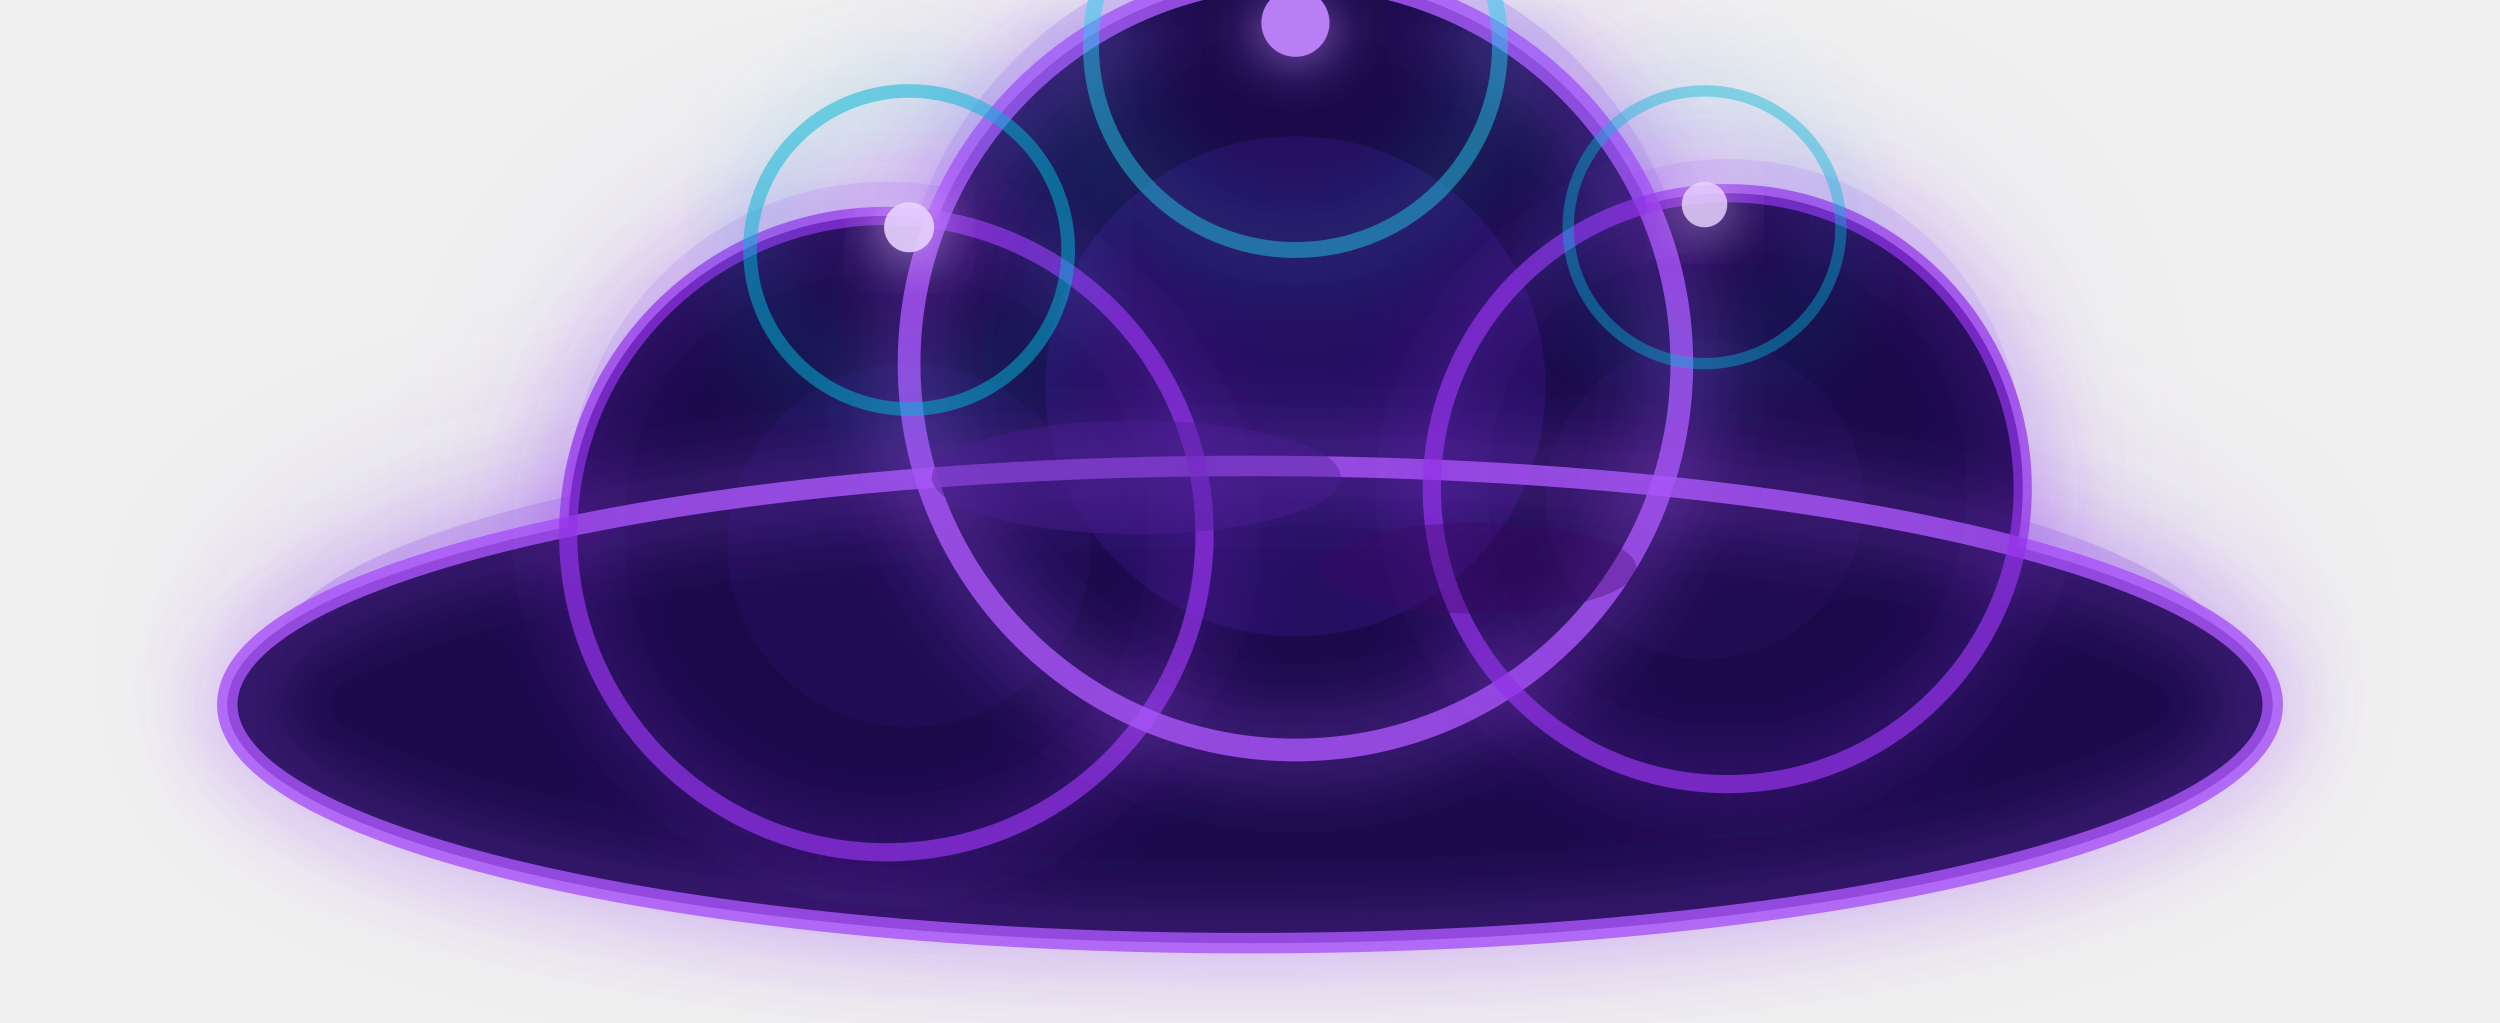
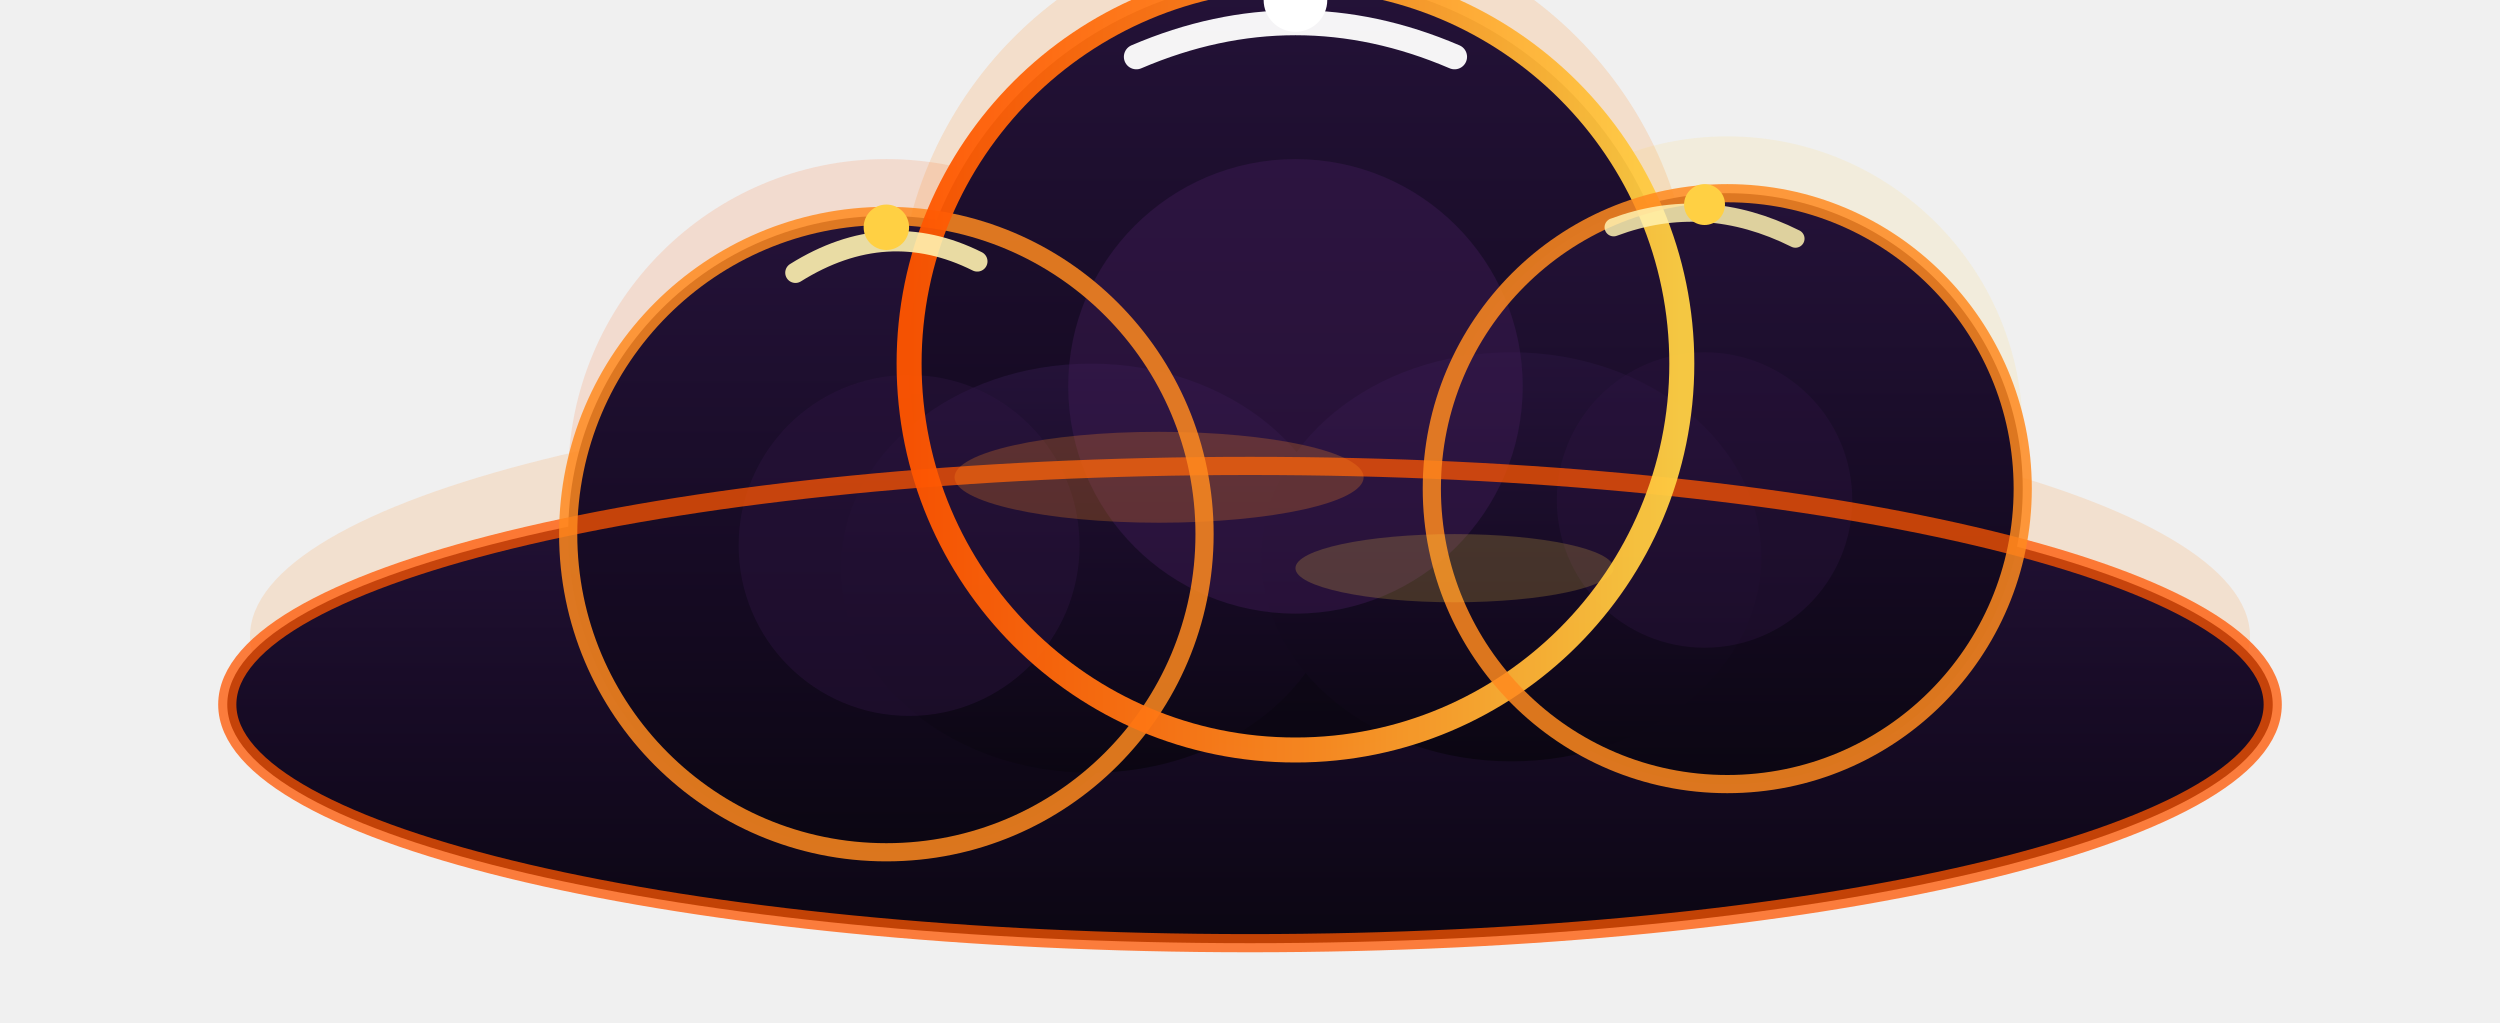
<svg xmlns="http://www.w3.org/2000/svg" width="220" height="90" viewBox="0 0 220 90">
  <defs>
-     <filter id="halo" x="-30%" y="-60%" width="160%" height="220%">
-       <feGaussianBlur stdDeviation="8" result="blur" />
-       <feMerge>
-         <feMergeNode in="blur" />
-         <feMergeNode in="SourceGraphic" />
-       </feMerge>
-     </filter>
-     <filter id="edge" x="-20%" y="-40%" width="140%" height="180%">
-       <feGaussianBlur stdDeviation="3.5" result="blur" />
-       <feMerge>
-         <feMergeNode in="blur" />
-         <feMergeNode in="SourceGraphic" />
-       </feMerge>
-     </filter>
-     <filter id="spark" x="-80%" y="-80%" width="260%" height="260%">
-       <feGaussianBlur stdDeviation="2.5" result="blur" />
-       <feMerge>
-         <feMergeNode in="blur" />
-         <feMergeNode in="SourceGraphic" />
-       </feMerge>
-     </filter>
+     <linearGradient id="nebulaBody" x1="0%" y1="0%" x2="0%" y2="100%">
+       <stop offset="0%" stop-color="#241238" />
+       <stop offset="60%" stop-color="#150A22" />
+       <stop offset="100%" stop-color="#0B0612" />
+     </linearGradient>
+     <linearGradient id="warmRim" x1="0%" y1="0%" x2="100%" y2="0%">
+       <stop offset="0%" stop-color="#FF5500" />
+       <stop offset="50%" stop-color="#FF8A1F" />
+       <stop offset="100%" stop-color="#FFD043" />
+     </linearGradient>
  </defs>
-   <ellipse cx="110" cy="58" rx="86" ry="20" fill="#6D28D9" opacity="0.30" filter="url(#halo)" />
-   <circle cx="78" cy="44" r="28" fill="#7C3AED" opacity="0.20" filter="url(#halo)" />
-   <circle cx="114" cy="30" r="35" fill="#6D28D9" opacity="0.22" filter="url(#halo)" />
-   <circle cx="152" cy="40" r="26" fill="#7C3AED" opacity="0.18" filter="url(#halo)" />
-   <ellipse cx="110" cy="62" rx="90" ry="21" fill="#1A0A4A" />
-   <circle cx="78" cy="47" r="28" fill="#1A0A4A" />
-   <circle cx="114" cy="32" r="34" fill="#1A0A4A" />
-   <circle cx="152" cy="43" r="26" fill="#1A0A4A" />
-   <ellipse cx="96" cy="50" rx="22" ry="18" fill="#1A0A4A" />
-   <ellipse cx="133" cy="49" rx="22" ry="18" fill="#1A0A4A" />
-   <circle cx="114" cy="34" r="22" fill="#2D1275" opacity="0.55" />
-   <circle cx="80" cy="48" r="16" fill="#251060" opacity="0.45" />
-   <circle cx="150" cy="44" r="14" fill="#25105C" opacity="0.40" />
-   <ellipse cx="110" cy="62" rx="90" ry="21" fill="none" stroke="#A855F7" stroke-width="1.8" opacity="0.85" filter="url(#edge)" />
-   <circle cx="78" cy="47" r="28" fill="none" stroke="#9333EA" stroke-width="1.6" opacity="0.75" filter="url(#edge)" />
-   <circle cx="114" cy="32" r="34" fill="none" stroke="#A855F7" stroke-width="2.0" opacity="0.85" filter="url(#edge)" />
-   <circle cx="152" cy="43" r="26" fill="none" stroke="#9333EA" stroke-width="1.6" opacity="0.75" filter="url(#edge)" />
-   <circle cx="80" cy="22" r="14" fill="none" stroke="#06B6D4" stroke-width="1.2" opacity="0.55" filter="url(#edge)" />
-   <circle cx="114" cy="4" r="18" fill="none" stroke="#22D3EE" stroke-width="1.4" opacity="0.50" filter="url(#edge)" />
-   <circle cx="150" cy="20" r="12" fill="none" stroke="#06B6D4" stroke-width="1.0" opacity="0.45" filter="url(#edge)" />
-   <circle cx="80" cy="20" r="2.2" fill="#E9D5FF" opacity="0.90" filter="url(#spark)" />
-   <circle cx="114" cy="2" r="3.0" fill="#C084FC" opacity="0.95" filter="url(#spark)" />
-   <circle cx="150" cy="18" r="2.0" fill="#E9D5FF" opacity="0.85" filter="url(#spark)" />
-   <ellipse cx="100" cy="42" rx="18" ry="5" fill="#4C1D95" opacity="0.40" />
-   <ellipse cx="130" cy="50" rx="14" ry="4" fill="#3B0764" opacity="0.35" />
+   <ellipse cx="110" cy="56" rx="88" ry="22" fill="#FF8A1F" opacity="0.16" />
+   <circle cx="78" cy="42" r="28" fill="#FF5500" opacity="0.14" />
+   <circle cx="114" cy="28" r="35" fill="#FF8A1F" opacity="0.18" />
+   <circle cx="152" cy="38" r="26" fill="#FFD043" opacity="0.12" />
+   <ellipse cx="110" cy="62" rx="90" ry="21" fill="url(#nebulaBody)" />
+   <circle cx="78" cy="47" r="28" fill="url(#nebulaBody)" />
+   <circle cx="114" cy="32" r="34" fill="url(#nebulaBody)" />
+   <circle cx="152" cy="43" r="26" fill="url(#nebulaBody)" />
+   <ellipse cx="96" cy="50" rx="22" ry="18" fill="url(#nebulaBody)" />
+   <ellipse cx="133" cy="49" rx="22" ry="18" fill="url(#nebulaBody)" />
+   <circle cx="114" cy="34" r="20" fill="#3D1A54" opacity="0.45" />
+   <circle cx="80" cy="48" r="15" fill="#2E1442" opacity="0.40" />
+   <circle cx="150" cy="44" r="13" fill="#2E1442" opacity="0.35" />
+   <ellipse cx="110" cy="62" rx="90" ry="21" fill="none" stroke="#FF5500" stroke-width="1.6" opacity="0.75" />
+   <circle cx="78" cy="47" r="28" fill="none" stroke="#FF8A1F" stroke-width="1.6" opacity="0.85" />
+   <circle cx="114" cy="32" r="34" fill="none" stroke="url(#warmRim)" stroke-width="2.2" opacity="0.95" />
+   <circle cx="152" cy="43" r="26" fill="none" stroke="#FF8A1F" stroke-width="1.6" opacity="0.85" />
+   <path d="M 70,24 Q 78,19 86,23" fill="none" stroke="#FFF2B0" stroke-width="1.8" stroke-linecap="round" opacity="0.9" />
+   <path d="M 100,5 Q 114,-1 128,5" fill="none" stroke="#FFFFFF" stroke-width="2.2" stroke-linecap="round" opacity="0.95" />
+   <path d="M 142,20 Q 150,17 158,21" fill="none" stroke="#FFF2B0" stroke-width="1.6" stroke-linecap="round" opacity="0.85" />
+   <circle cx="114" cy="0" r="2.8" fill="#FFFFFF" />
+   <circle cx="78" cy="20" r="2.0" fill="#FFD043" />
+   <circle cx="150" cy="18" r="1.8" fill="#FFD043" />
+   <ellipse cx="102" cy="42" rx="18" ry="4" fill="#FF8A1F" opacity="0.25" />
+   <ellipse cx="128" cy="50" rx="14" ry="3" fill="#FFD043" opacity="0.20" />
</svg>
